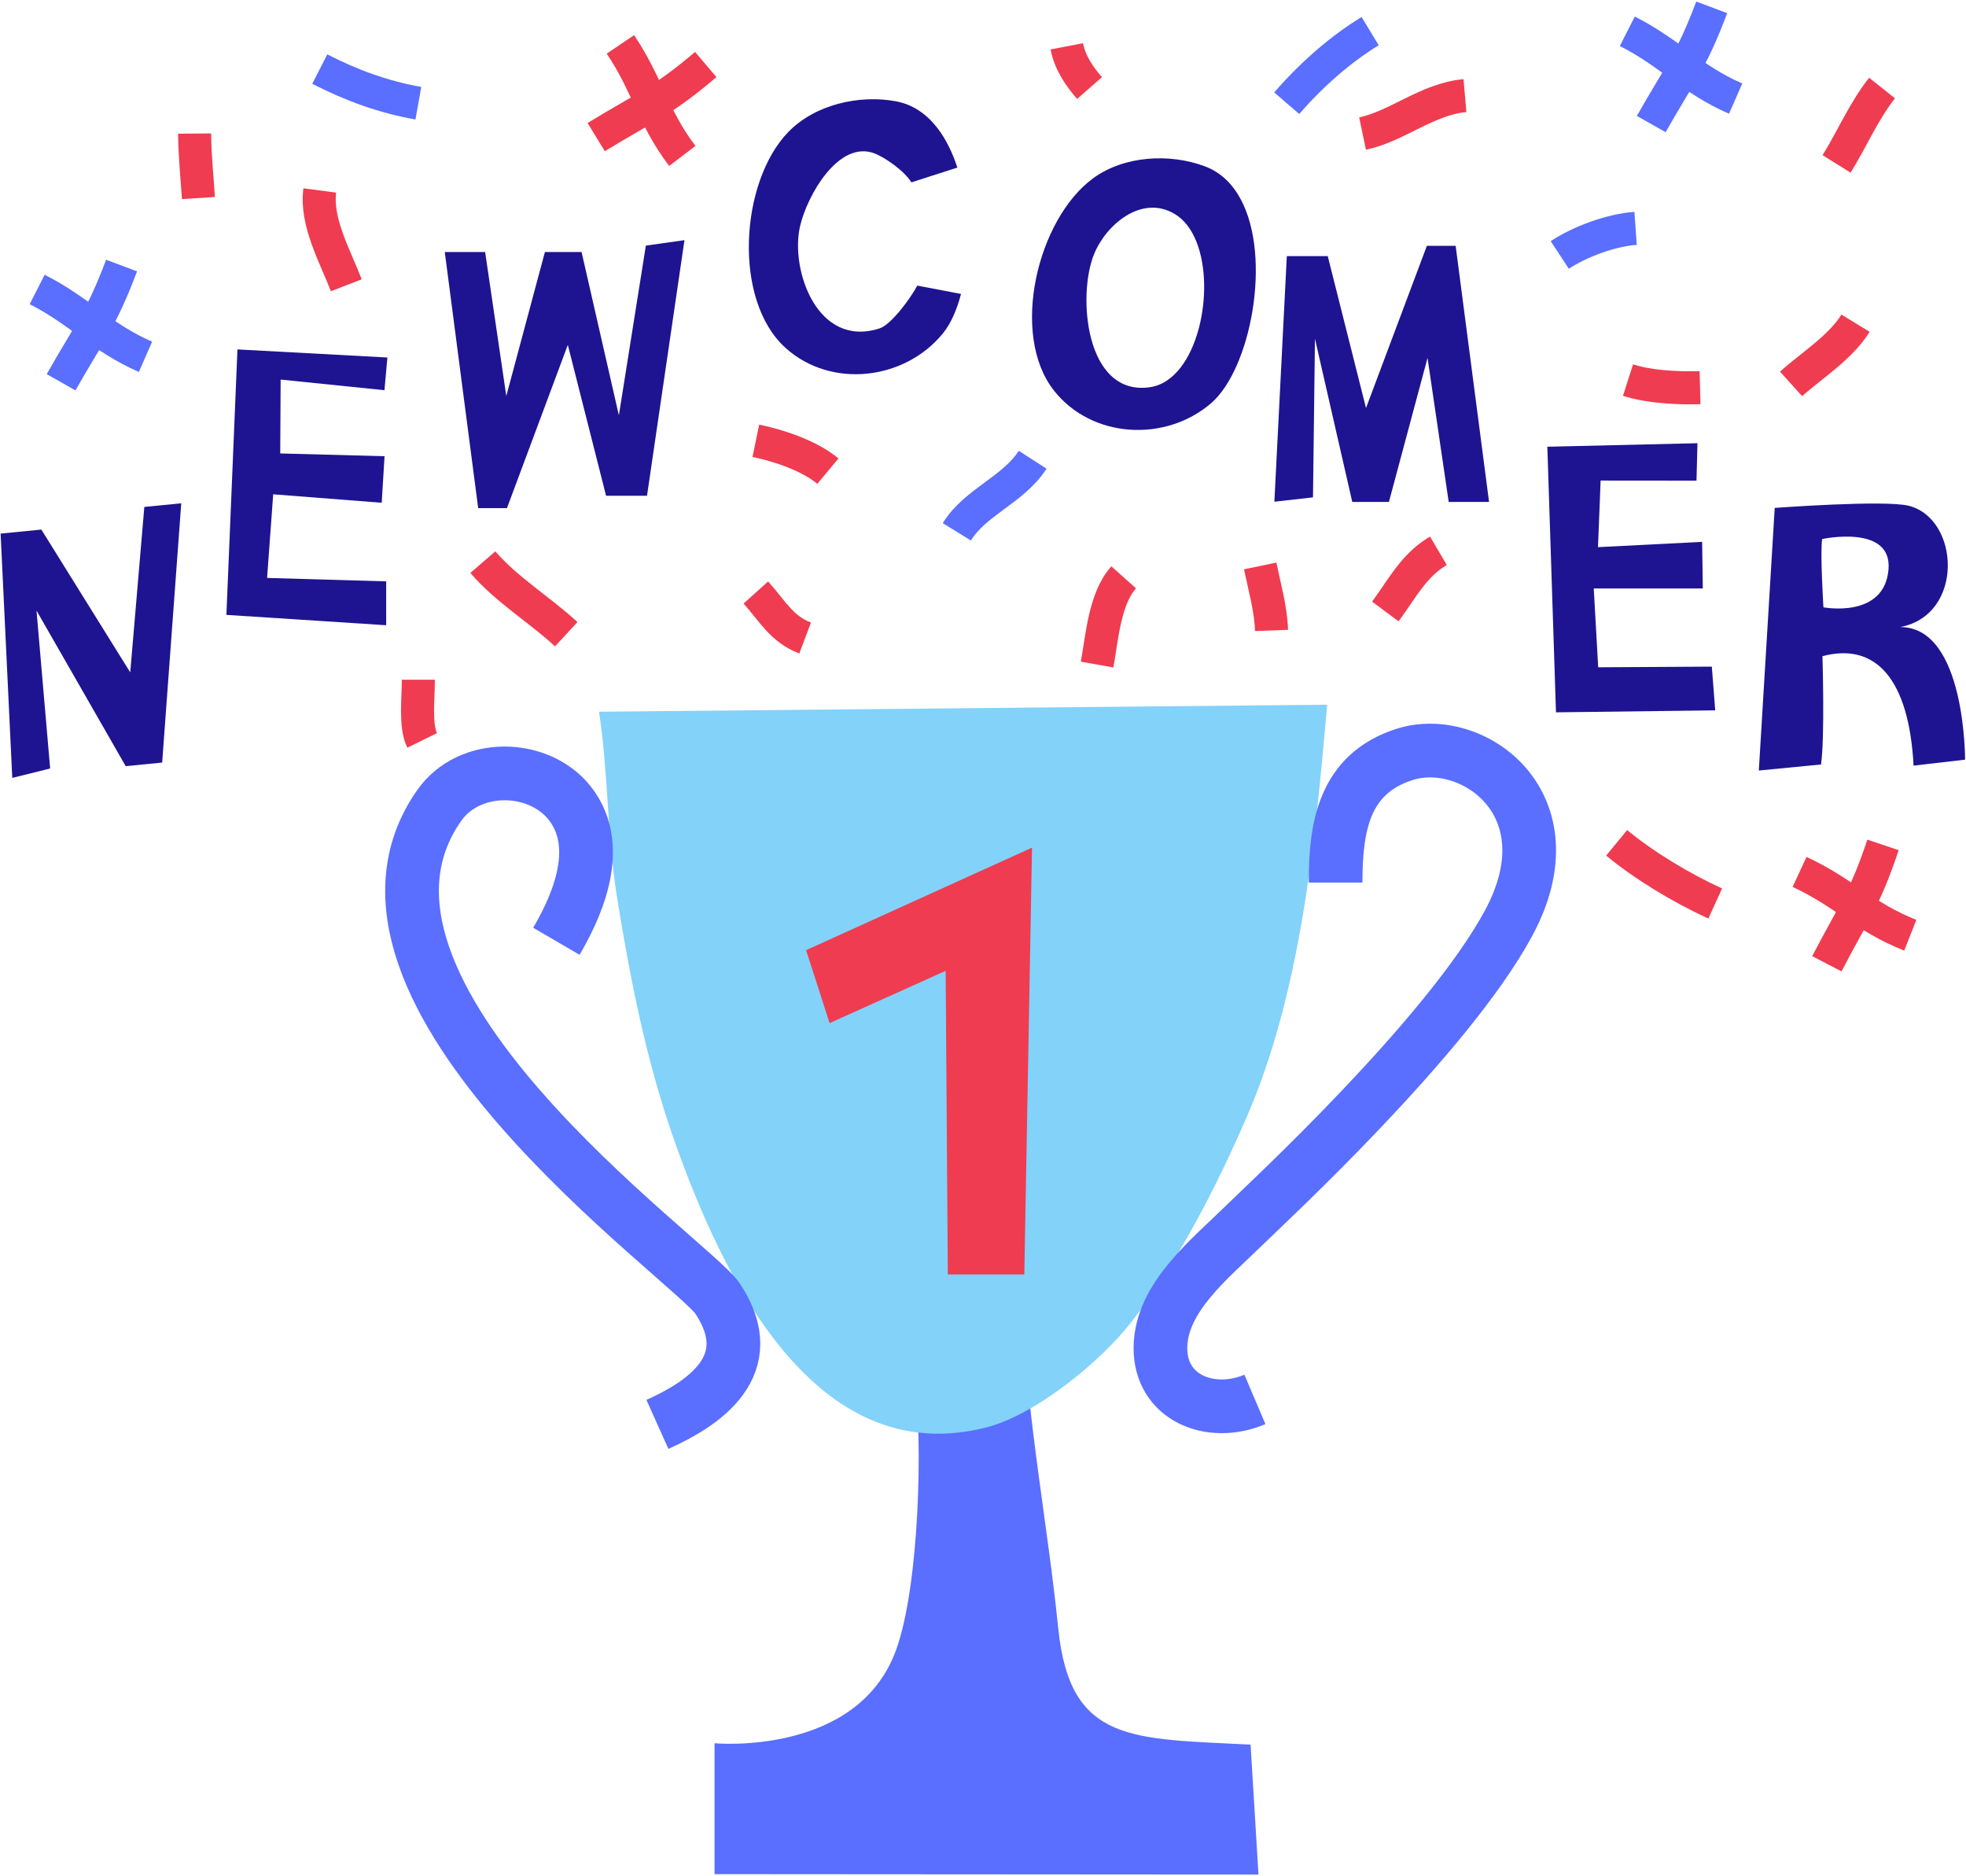
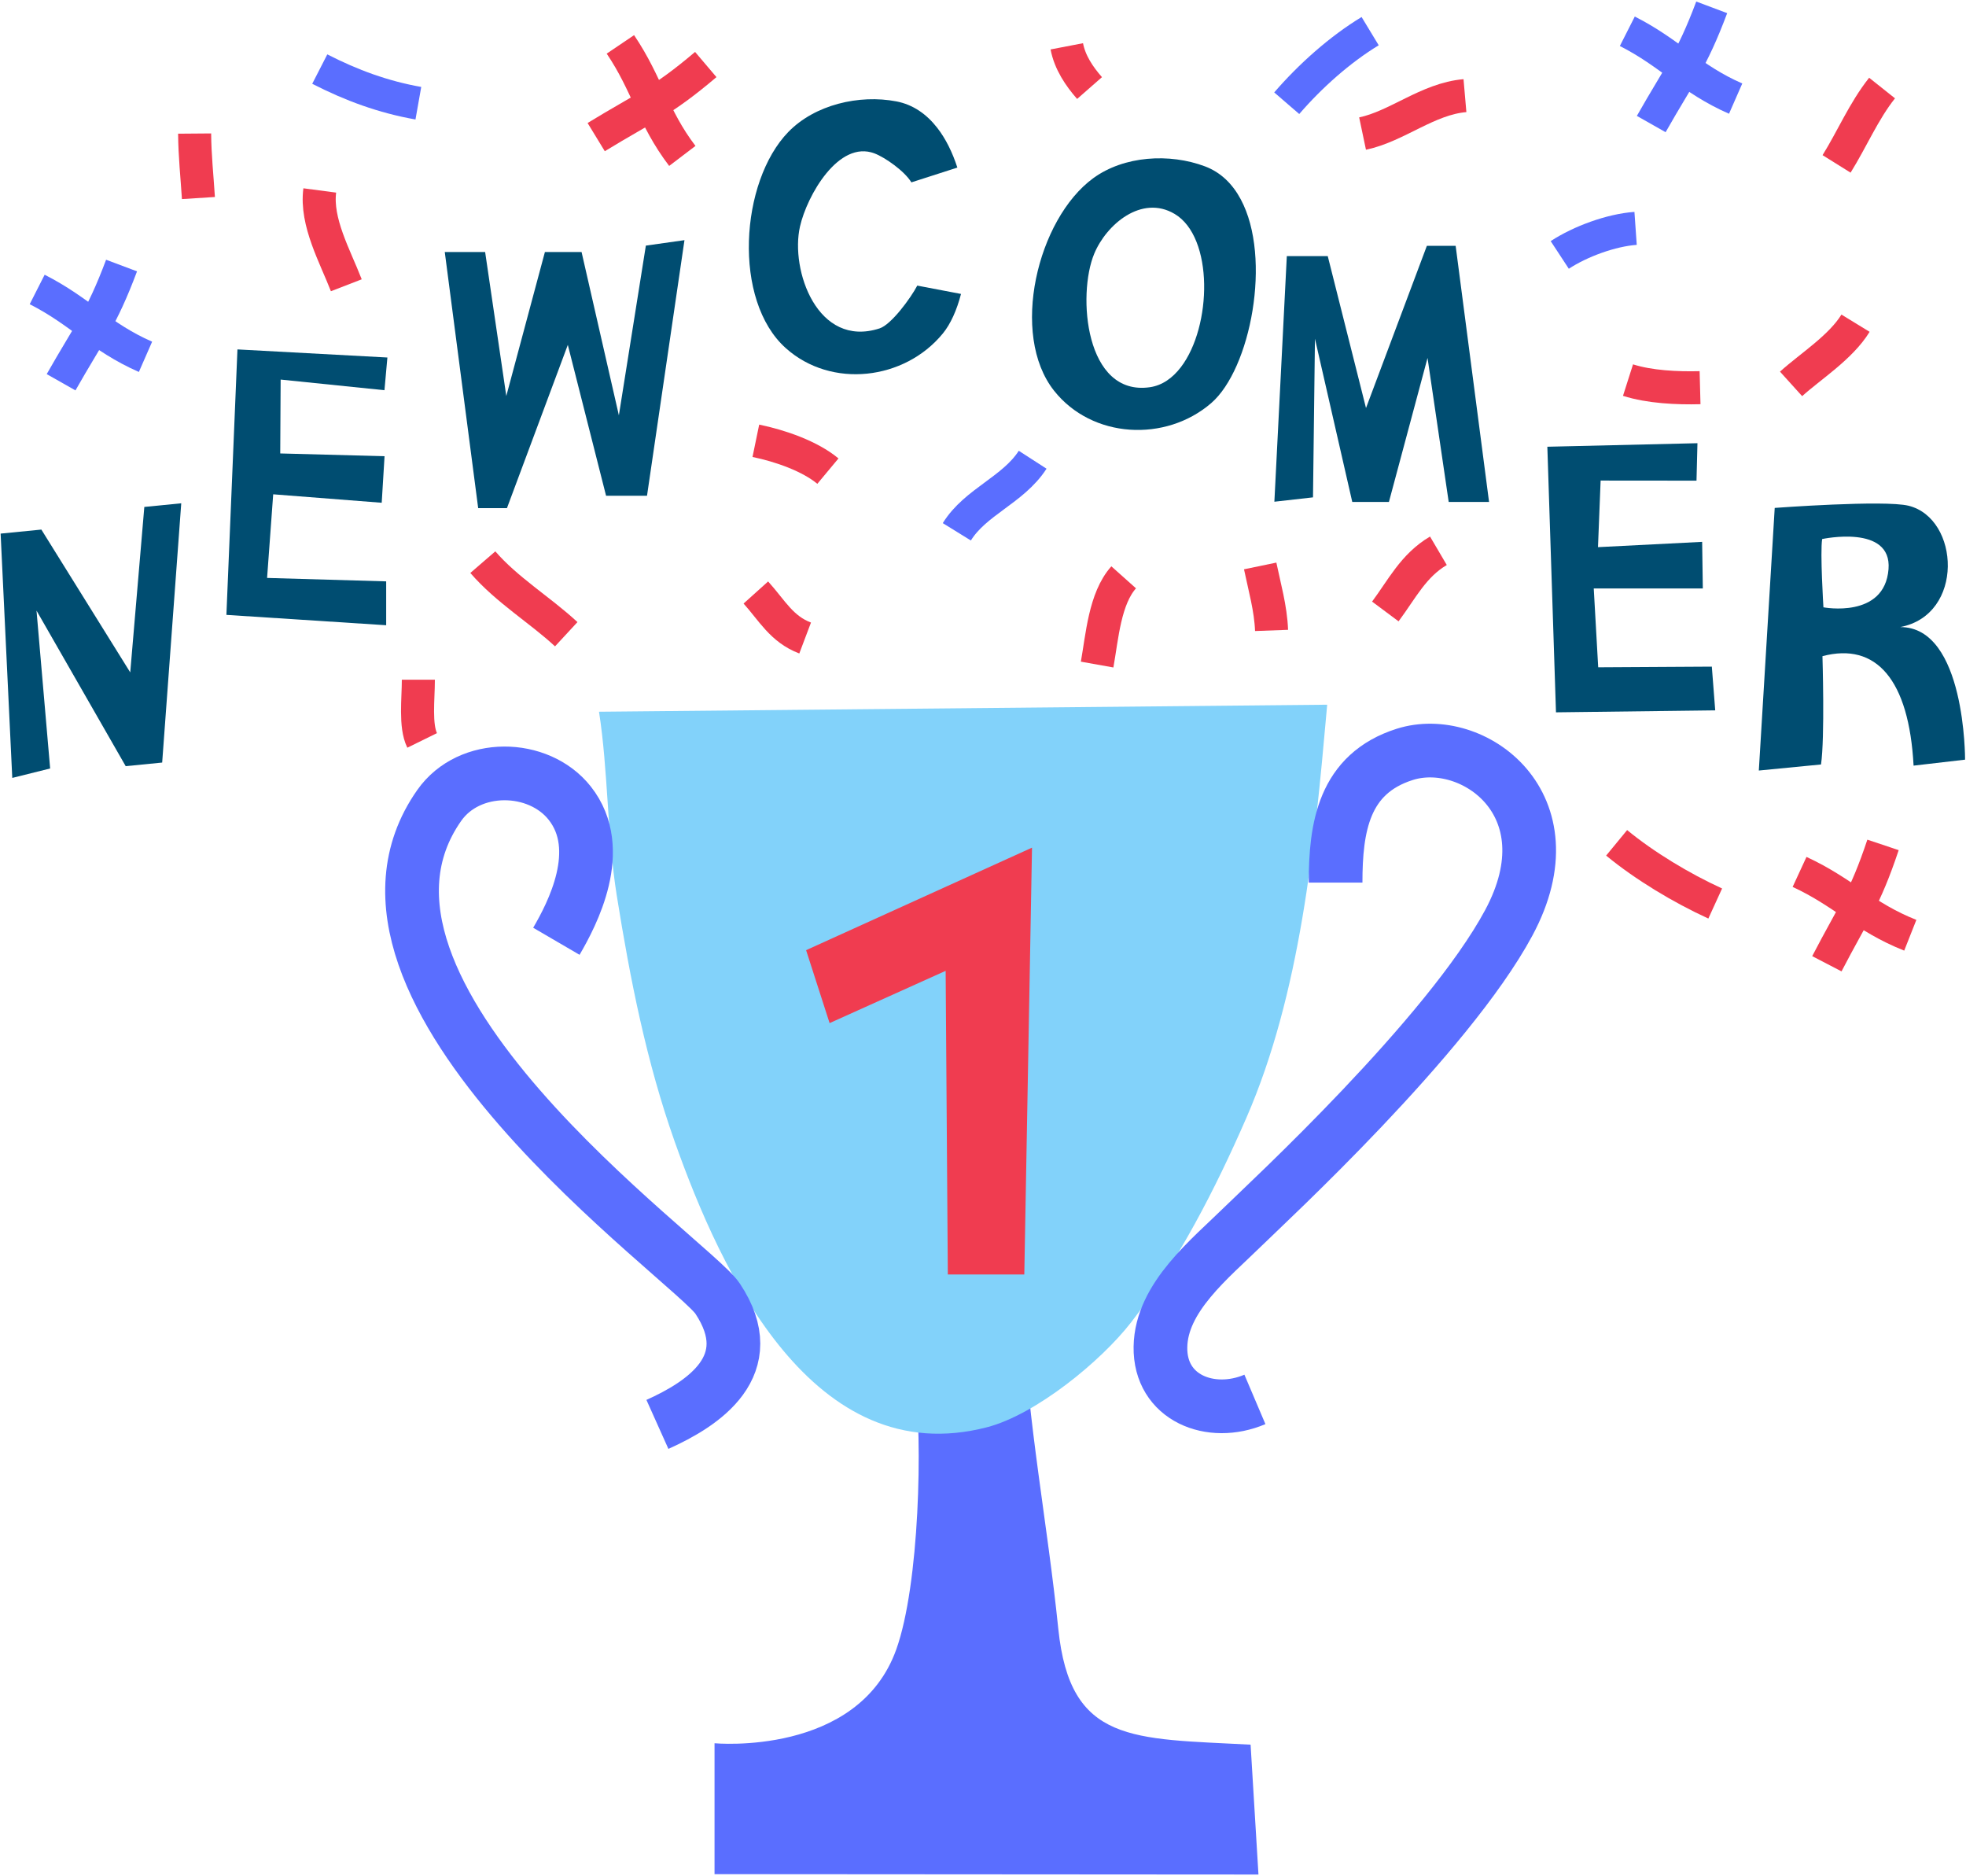
<svg xmlns="http://www.w3.org/2000/svg" width="952px" height="908px" viewBox="0 0 952 908" version="1.1">
  <g id="Page-1" stroke="none" stroke-width="1" fill="none" fill-rule="evenodd">
    <g id="Pokale-02" transform="translate(0, 3)">
      <path d="M442.882,663.866 C446.917,694.67 445.203,764.211 434.012,795.5 C415.434,847.44 346,840.945 346,840.945 L346,904.314 L609.386,904.493 L605.578,841.627 C548.402,838.584 518.173,841.178 512.461,785.549 C507.162,733.927 497.745,686.557 495.197,633.797 C482.723,634.347 471.028,638.715 459.647,630.875" id="Path" fill="#5A6EFF" fill-rule="nonzero" />
-       <polygon id="Path" fill="#1E1491" fill-rule="nonzero" points="623.117 121 642.941 121 661.465 194.539 690.94 116 704.871 116 721.05 240 701.506 240 691.257 170.282 672.559 240 654.811 240 636.744 160.98 635.794 237.781 617.094 239.891" />
-       <polygon id="Path" fill="#1E1491" fill-rule="nonzero" points="313.305 237 293.48 237 274.956 163.961 245.481 243 231.551 243 215.372 119 234.917 119 245.165 188.717 263.863 119 281.612 119 299.677 198.068 312.745 115.906 331.444 113.262" />
-       <polygon id="Path" fill="#1E1491" fill-rule="nonzero" points="87.766 240.652 78.529 366.17 60.867 367.916 17.68 292.603 24.282 369.036 5.943 373.605 0.3 255.329 20.029 253.379 63.066 322.519 69.885 242.42" />
-       <polygon id="Path" fill="#1E1491" fill-rule="nonzero" points="114.981 166.158 109.631 294.676 187 299.688 187 278.451 129.332 276.789 132.29 236.301 184.838 240.396 186.211 217.869 135.699 216.522 135.896 180.758 186.167 185.907 187.59 170.076" />
-       <polygon id="Path" fill="#1E1491" fill-rule="nonzero" points="749.273 213.273 753.458 341.851 830.564 340.898 828.922 319.727 773.898 320.049 771.745 281.885 824.558 281.895 824.235 259.325 773.798 261.887 775.072 229.653 821.502 229.694 821.963 211.564" />
-       <path d="M920.141,300.578 C951.386,294.647 949.006,247.996 924.197,241.841 C912.457,238.939 859.375,242.892 859.375,242.892 L851.679,370.028 L881.793,367.097 C883.703,354.177 882.491,314.664 882.491,314.664 C908.535,307.774 924.397,326.06 926.618,367.657 L951.55,364.765 C951.549,364.766 951.839,300.454 920.141,300.578 M882.964,291.015 C882.964,291.015 881.301,264.333 882.353,257.958 C882.353,257.958 916.211,250.647 914.484,272.544 C912.579,296.679 882.964,291.015 882.964,291.015 Z" id="Shape" fill="#1E1491" fill-rule="nonzero" />
-       <path d="M600.807,93.48 C596.869,86.125 591.212,80.459 583.53,77.557 C566.348,71.08 544.298,72.389 529.388,83.261 C502.315,103.017 488.858,158.945 510.432,186.171 C528.832,209.389 564.444,211.214 586.519,192.138 C605.527,175.709 616.063,121.946 600.807,93.48 Z M571.84,174.73 C567.802,180.018 562.754,183.611 556.788,184.462 C525.464,188.955 521.572,139.743 529.855,119.839 C535.708,105.73 552.769,91.079 568.781,100.558 C587.772,111.784 586.905,154.999 571.84,174.73 Z" id="Shape" fill="#1E1491" fill-rule="nonzero" />
-       <path d="M444.172,135.264 C441.092,141.16 431.648,154.132 425.913,155.987 C395.811,165.744 382.602,127.694 387.378,106.673 C390.742,91.774 406.063,64.649 423.455,71.264 C428.622,73.227 437.988,79.818 441.323,85.287 L463.584,78.128 C461.215,70.808 457.978,64.178 453.811,58.84 C448.677,52.261 442.139,47.642 434.076,46.089 C416.041,42.631 394.536,47.673 381.694,60.924 C358.377,84.997 354.633,142.401 380.524,165.558 C402.608,185.306 438.01,181.045 456.517,158.492 C460.338,153.833 463.313,147.137 465.356,139.302 L444.172,135.264 Z" id="Path" fill="#1E1491" fill-rule="nonzero" />
+       <polygon id="Path" fill="#004D71" fill-rule="nonzero" points="623.117 121 642.941 121 661.465 194.539 690.94 116 704.871 116 721.05 240 701.506 240 691.257 170.282 672.559 240 654.811 240 636.744 160.98 635.794 237.781 617.094 239.891" />
+       <polygon id="Path" fill="#004D71" fill-rule="nonzero" points="313.305 237 293.48 237 274.956 163.961 245.481 243 231.551 243 215.372 119 234.917 119 245.165 188.717 263.863 119 281.612 119 299.677 198.068 312.745 115.906 331.444 113.262" />
+       <polygon id="Path" fill="#004D71" fill-rule="nonzero" points="87.766 240.652 78.529 366.17 60.867 367.916 17.68 292.603 24.282 369.036 5.943 373.605 0.3 255.329 20.029 253.379 63.066 322.519 69.885 242.42" />
+       <polygon id="Path" fill="#004D71" fill-rule="nonzero" points="114.981 166.158 109.631 294.676 187 299.688 187 278.451 129.332 276.789 132.29 236.301 184.838 240.396 186.211 217.869 135.699 216.522 135.896 180.758 186.167 185.907 187.59 170.076" />
+       <polygon id="Path" fill="#004D71" fill-rule="nonzero" points="749.273 213.273 753.458 341.851 830.564 340.898 828.922 319.727 773.898 320.049 771.745 281.885 824.558 281.895 824.235 259.325 773.798 261.887 775.072 229.653 821.502 229.694 821.963 211.564" />
+       <path d="M920.141,300.578 C951.386,294.647 949.006,247.996 924.197,241.841 C912.457,238.939 859.375,242.892 859.375,242.892 L851.679,370.028 L881.793,367.097 C883.703,354.177 882.491,314.664 882.491,314.664 C908.535,307.774 924.397,326.06 926.618,367.657 L951.55,364.765 C951.549,364.766 951.839,300.454 920.141,300.578 M882.964,291.015 C882.964,291.015 881.301,264.333 882.353,257.958 C882.353,257.958 916.211,250.647 914.484,272.544 C912.579,296.679 882.964,291.015 882.964,291.015 Z" id="Shape" fill="#004D71" fill-rule="nonzero" />
+       <path d="M600.807,93.48 C596.869,86.125 591.212,80.459 583.53,77.557 C566.348,71.08 544.298,72.389 529.388,83.261 C502.315,103.017 488.858,158.945 510.432,186.171 C528.832,209.389 564.444,211.214 586.519,192.138 C605.527,175.709 616.063,121.946 600.807,93.48 Z M571.84,174.73 C567.802,180.018 562.754,183.611 556.788,184.462 C525.464,188.955 521.572,139.743 529.855,119.839 C535.708,105.73 552.769,91.079 568.781,100.558 C587.772,111.784 586.905,154.999 571.84,174.73 Z" id="Shape" fill="#004D71" fill-rule="nonzero" />
+       <path d="M444.172,135.264 C441.092,141.16 431.648,154.132 425.913,155.987 C395.811,165.744 382.602,127.694 387.378,106.673 C390.742,91.774 406.063,64.649 423.455,71.264 C428.622,73.227 437.988,79.818 441.323,85.287 L463.584,78.128 C461.215,70.808 457.978,64.178 453.811,58.84 C448.677,52.261 442.139,47.642 434.076,46.089 C416.041,42.631 394.536,47.673 381.694,60.924 C358.377,84.997 354.633,142.401 380.524,165.558 C402.608,185.306 438.01,181.045 456.517,158.492 C460.338,153.833 463.313,147.137 465.356,139.302 L444.172,135.264 Z" id="Path" fill="#004D71" fill-rule="nonzero" />
      <path d="M642.812,336.49 C642.664,338.162 642.515,339.838 642.366,341.521 C636.625,405.945 629.755,478.071 603.473,538.31 C588.514,572.596 570.424,607.877 547.682,637.218 C533.166,655.947 501.597,681.838 477.892,687.97 C393.843,709.71 349.214,613.071 326.791,549.913 C313.027,511.145 305.11,470.9 298.664,430.608 C293.983,401.356 294.49,369.861 290.059,341.565 L642.663,338.161" id="Path" fill="#82D2FA" fill-rule="nonzero" />
      <path d="M269.415,452.693 C276.964,439.752 293.626,408.275 275.886,385.823 C260.787,366.718 227.278,366.154 212.687,386.933 C149.211,477.337 335.224,607.285 347.462,625.641 C369.112,658.117 340.363,676.695 318.342,686.579" id="Path" stroke="#5A6EFF" stroke-width="26" />
      <path d="M646.737,424.289 C646.737,397.56 650.587,371.608 680.229,362.207 C713.013,351.81 761.49,386.276 730.601,443.746 C701.068,498.693 613.348,579.529 602.308,590.385 C585.994,606.425 562.306,625.02 561.923,649.104 C561.53,673.812 586.286,683.57 607.669,674.479" id="Path" stroke="#5A6EFF" stroke-width="26" />
      <polygon id="Path" fill="#F03C50" fill-rule="nonzero" points="390.341 456.996 401.717 492.303 457.917 467 458.967 614 496 614 499.731 407.366" />
      <path d="M889.325,76.349 C896.804,64.366 902.507,50.744 911.359,39.624" id="Path" stroke="#F03C50" stroke-width="16" />
      <path d="M366.006,210.392 C377.902,212.852 392.193,217.825 400.894,225.082" id="Path" stroke="#F03C50" stroke-width="16" />
      <path d="M500.049,219.573 C490.58,234.248 472.312,239.915 463.324,254.461" id="Path" stroke="#5A6EFF" stroke-width="16" />
      <path d="M366.006,283.84 C373.871,292.578 378.503,301.576 389.876,305.875" id="Path" stroke="#F03C50" stroke-width="16" />
      <path d="M531.265,318.729 C533.708,305.064 534.962,286.75 544.119,276.496" id="Path" stroke="#F03C50" stroke-width="16" />
      <path d="M623.075,46.969 C634.477,33.762 648.875,20.924 663.471,12.081" id="Path" stroke="#5A6EFF" stroke-width="16" />
      <path d="M659.799,61.659 C676.592,58.129 691.27,44.869 709.377,43.297" id="Path" stroke="#F03C50" stroke-width="16" />
      <path d="M615.73,302.202 C615.341,291.58 612.315,281.086 610.221,270.986" id="Path" stroke="#F03C50" stroke-width="16" />
      <path d="M670.816,293.021 C678.891,282.195 684.418,270.767 696.523,263.641" id="Path" stroke="#F03C50" stroke-width="16" />
      <path d="M755.282,120.418 C765.21,113.904 780.186,108.395 792.006,107.564" id="Path" stroke="#5A6EFF" stroke-width="16" />
      <path d="M788.334,181.013 C798.772,184.338 812.052,184.979 823.222,184.685" id="Path" stroke="#F03C50" stroke-width="16" />
      <path d="M516.574,19.426 C518.077,27.253 522.611,33.938 527.592,39.624" id="Path" stroke="#F03C50" stroke-width="16" />
      <path d="M154.841,30.443 C170.23,38.332 185.619,43.966 202.583,46.968" id="Path" stroke="#5A6EFF" stroke-width="16" />
      <path d="M94.246,61.659 C94.335,72.541 95.413,82.318 96.082,92.874" id="Path" stroke="#F03C50" stroke-width="16" />
      <path d="M233.798,269.15 C245.468,282.662 261.319,292.128 274.194,304.039" id="Path" stroke="#F03C50" stroke-width="16" />
      <path d="M202.583,326.073 C202.583,335.409 200.924,348.338 204.419,355.452" id="Path" stroke="#F03C50" stroke-width="16" />
      <path d="M154.841,89.202 C152.83,104.49 162.283,121.112 167.695,135.107" id="Path" stroke="#F03C50" stroke-width="16" />
      <path d="M867.291,182.849 C876.605,174.431 891.363,165.145 898.506,153.47" id="Path" stroke="#F03C50" stroke-width="16" />
      <path d="M782.825,405.03 C796.411,416.214 814.209,426.927 830.566,434.409" id="Path" stroke="#F03C50" stroke-width="16" />
      <g id="Group" transform="translate(18, 125)" stroke="#5A6EFF" stroke-width="16">
        <path d="M40.867,0.557 C31.004,26.829 25.476,32.541 11.581,57.058" id="Path" />
        <path d="M0,12.139 C20.96,22.774 30.551,35.142 52.457,44.743" id="Path" />
      </g>
      <g id="Group" transform="translate(788, 0)" stroke="#5A6EFF" stroke-width="16">
        <path d="M40.867,0.557 C31.004,26.829 25.476,32.541 11.581,57.058" id="Path" />
        <path d="M0,12.139 C20.96,22.774 30.551,35.142 52.457,44.743" id="Path" />
      </g>
      <g id="Group" transform="translate(288, 18)" stroke="#F03C50" stroke-width="16">
        <path d="M53.755,10.236 C32.363,28.4 24.755,30.705 0.694,45.373" id="Path" />
        <path d="M12.412,0.49 C25.558,19.972 27.926,35.443 42.401,54.484" id="Path" />
      </g>
      <g id="Group" transform="translate(871, 406)" stroke="#F03C50" stroke-width="16">
        <path d="M40.82,0.038 C31.927,26.656 26.613,32.566 13.627,57.576" id="Path" />
        <path d="M0.406,13.113 C21.741,22.97 31.779,34.978 54.023,43.769" id="Path" />
      </g>
    </g>
  </g>
</svg>
